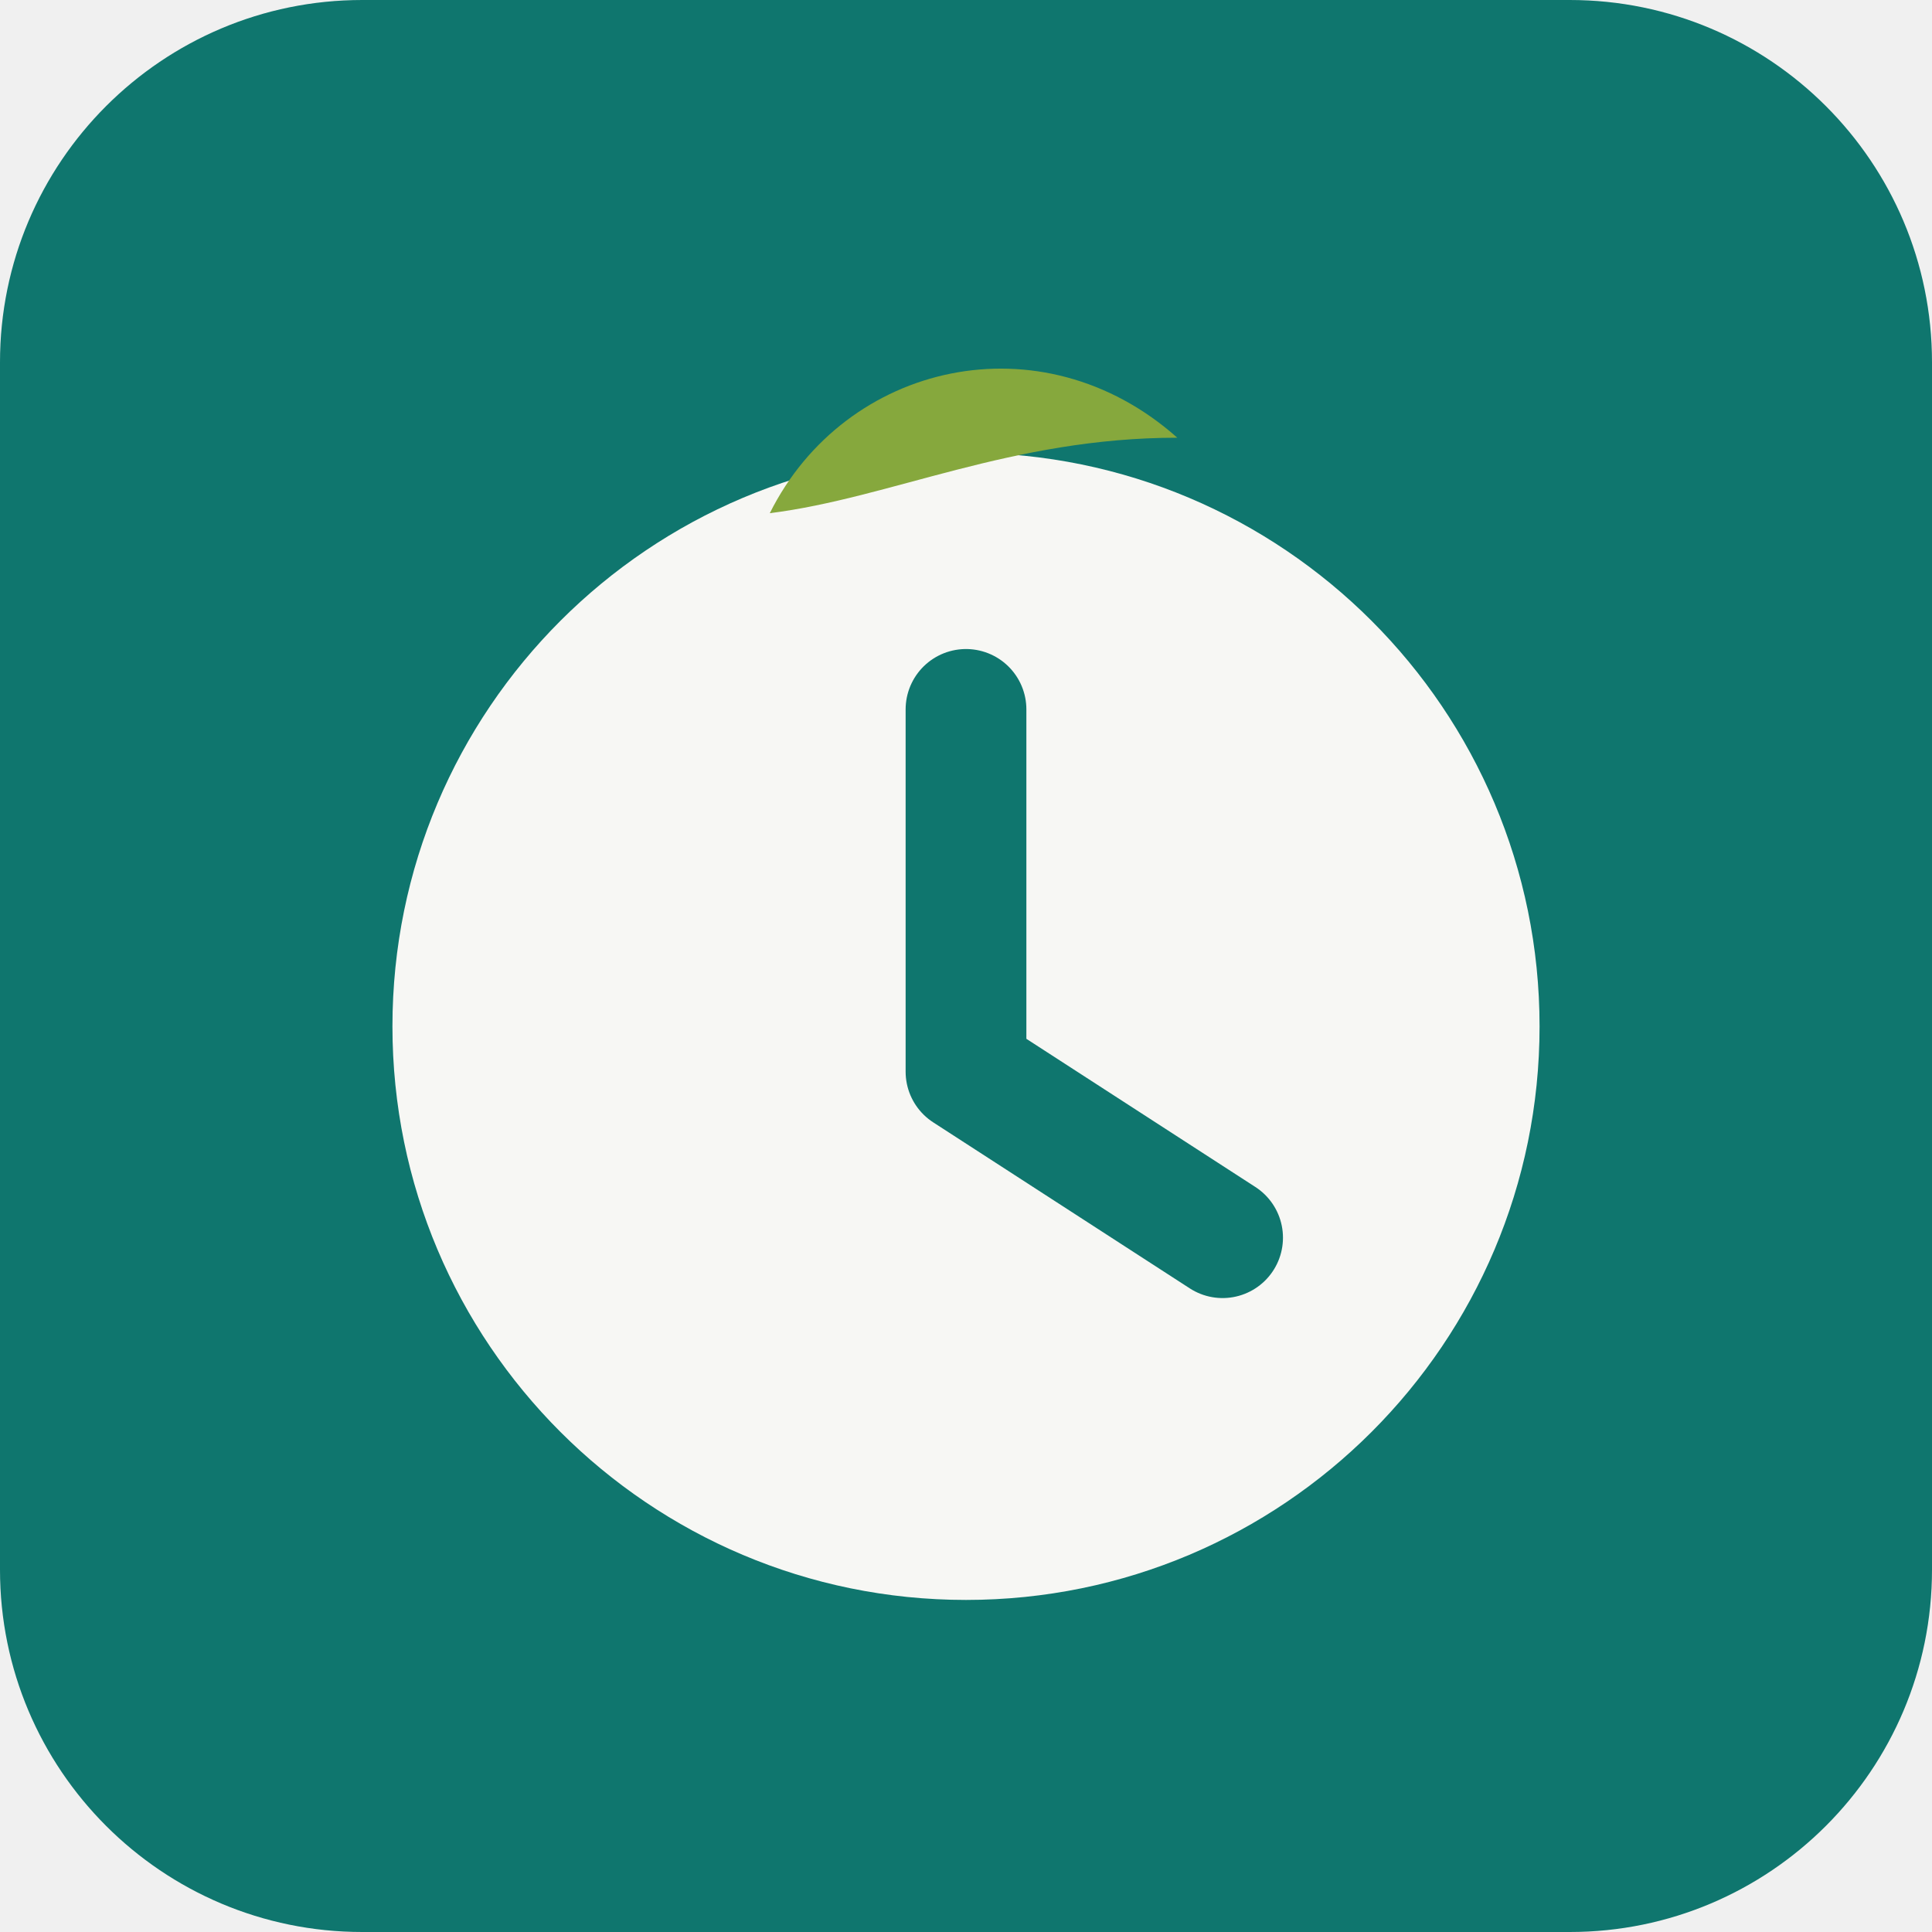
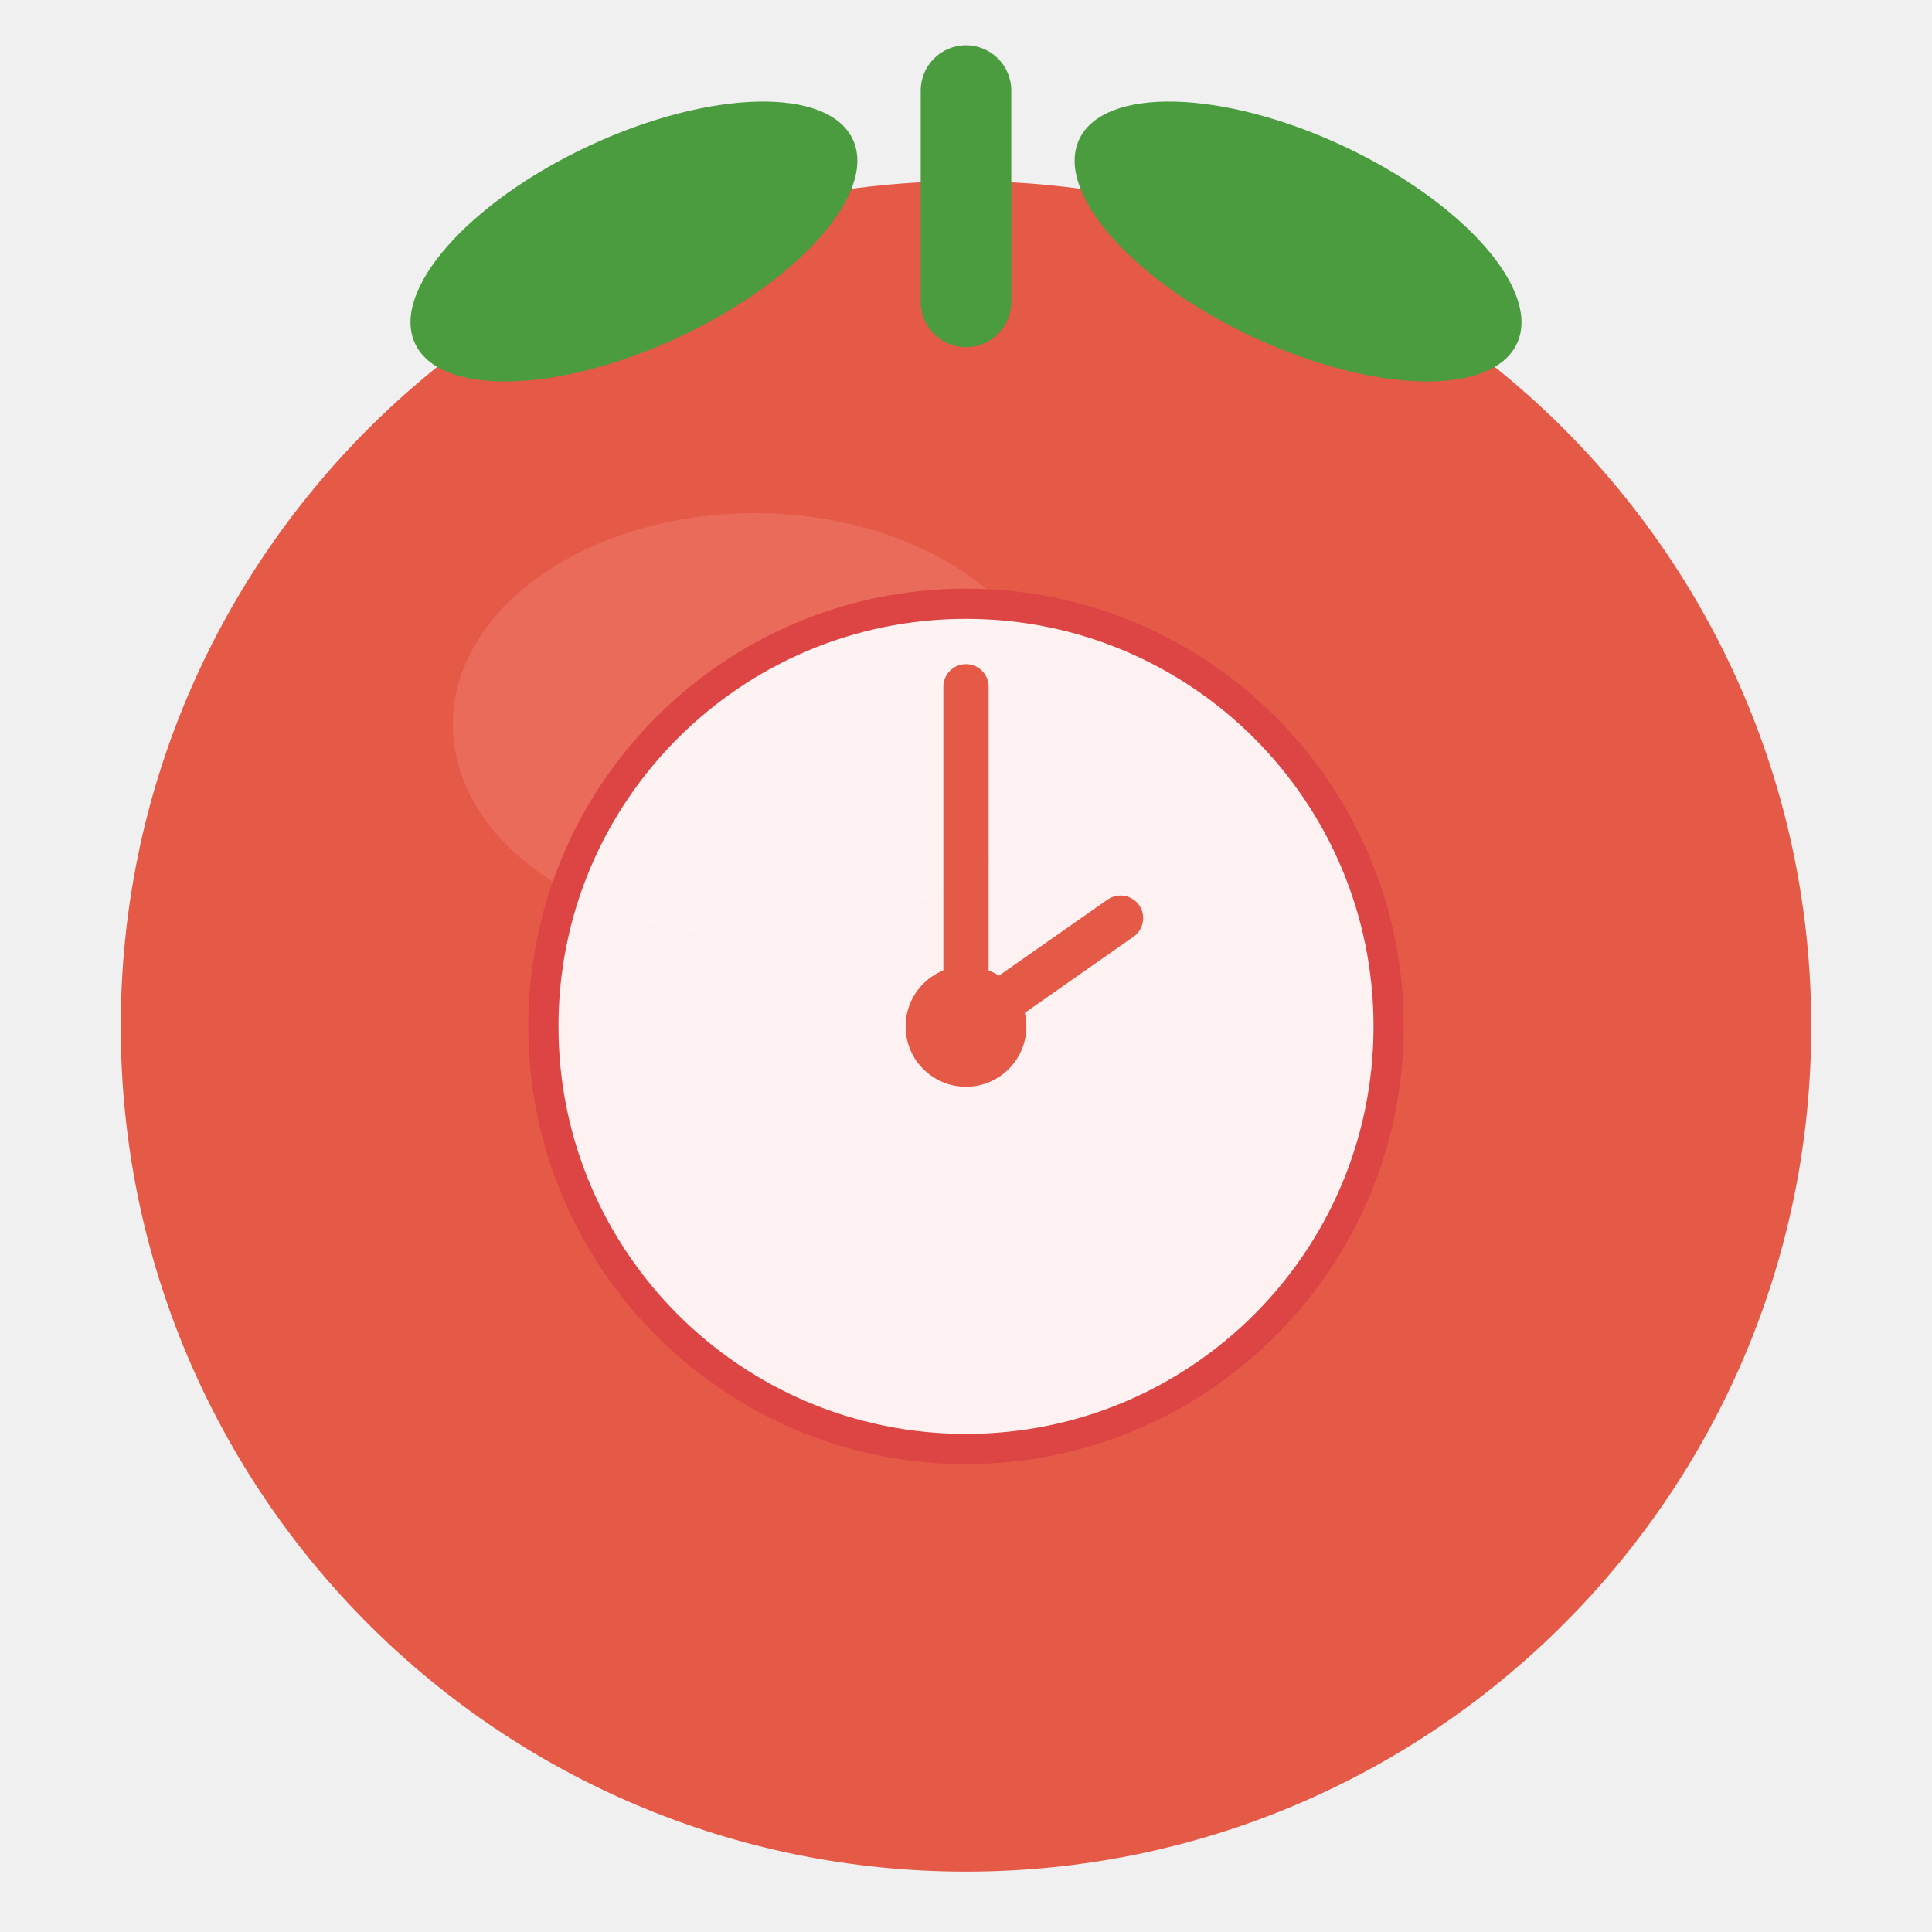
- <svg xmlns="http://www.w3.org/2000/svg" viewBox="0 0 128 128" role="img" aria-label="Pomodoro Journey">
-   <rect width="128" height="128" rx="24" fill="#0f766e" />
-   <circle cx="64" cy="68" r="38" fill="#f7f7f4" />
-   <path d="M51 34c5-10 18-13 27-5-11 0-19 4-27 5Z" fill="#86a83d" />
-   <path d="M64 47v24l17 11" fill="none" stroke="#0f766e" stroke-width="8" stroke-linecap="round" stroke-linejoin="round" />
+ <svg xmlns="http://www.w3.org/2000/svg" viewBox="0 0 128 128">
+   <circle cx="64" cy="68" r="56" fill="#e55947" />
+   <ellipse cx="50" cy="48" rx="20" ry="14" fill="#f08070" opacity="0.45" />
+   <rect x="61" y="3" width="6" height="20" rx="3" fill="#4a9c3f" />
+   <ellipse cx="42" cy="16" rx="16" ry="7" fill="#4a9c3f" transform="rotate(-25 42 16)" />
+   <ellipse cx="86" cy="16" rx="16" ry="7" fill="#4a9c3f" transform="rotate(25 86 16)" />
+   <circle cx="64" cy="68" r="28" fill="#fff" opacity="0.92" />
+   <circle cx="64" cy="68" r="28" fill="none" stroke="#d44" stroke-width="2" />
+   <rect x="62.5" y="44" width="3" height="24" rx="1.5" fill="#e55947" />
+   <rect x="62.5" y="54" width="3" height="18" rx="1.5" fill="#e55947" transform="rotate(55 64 68)" />
+   <circle cx="64" cy="68" r="4" fill="#e55947" />
</svg>
